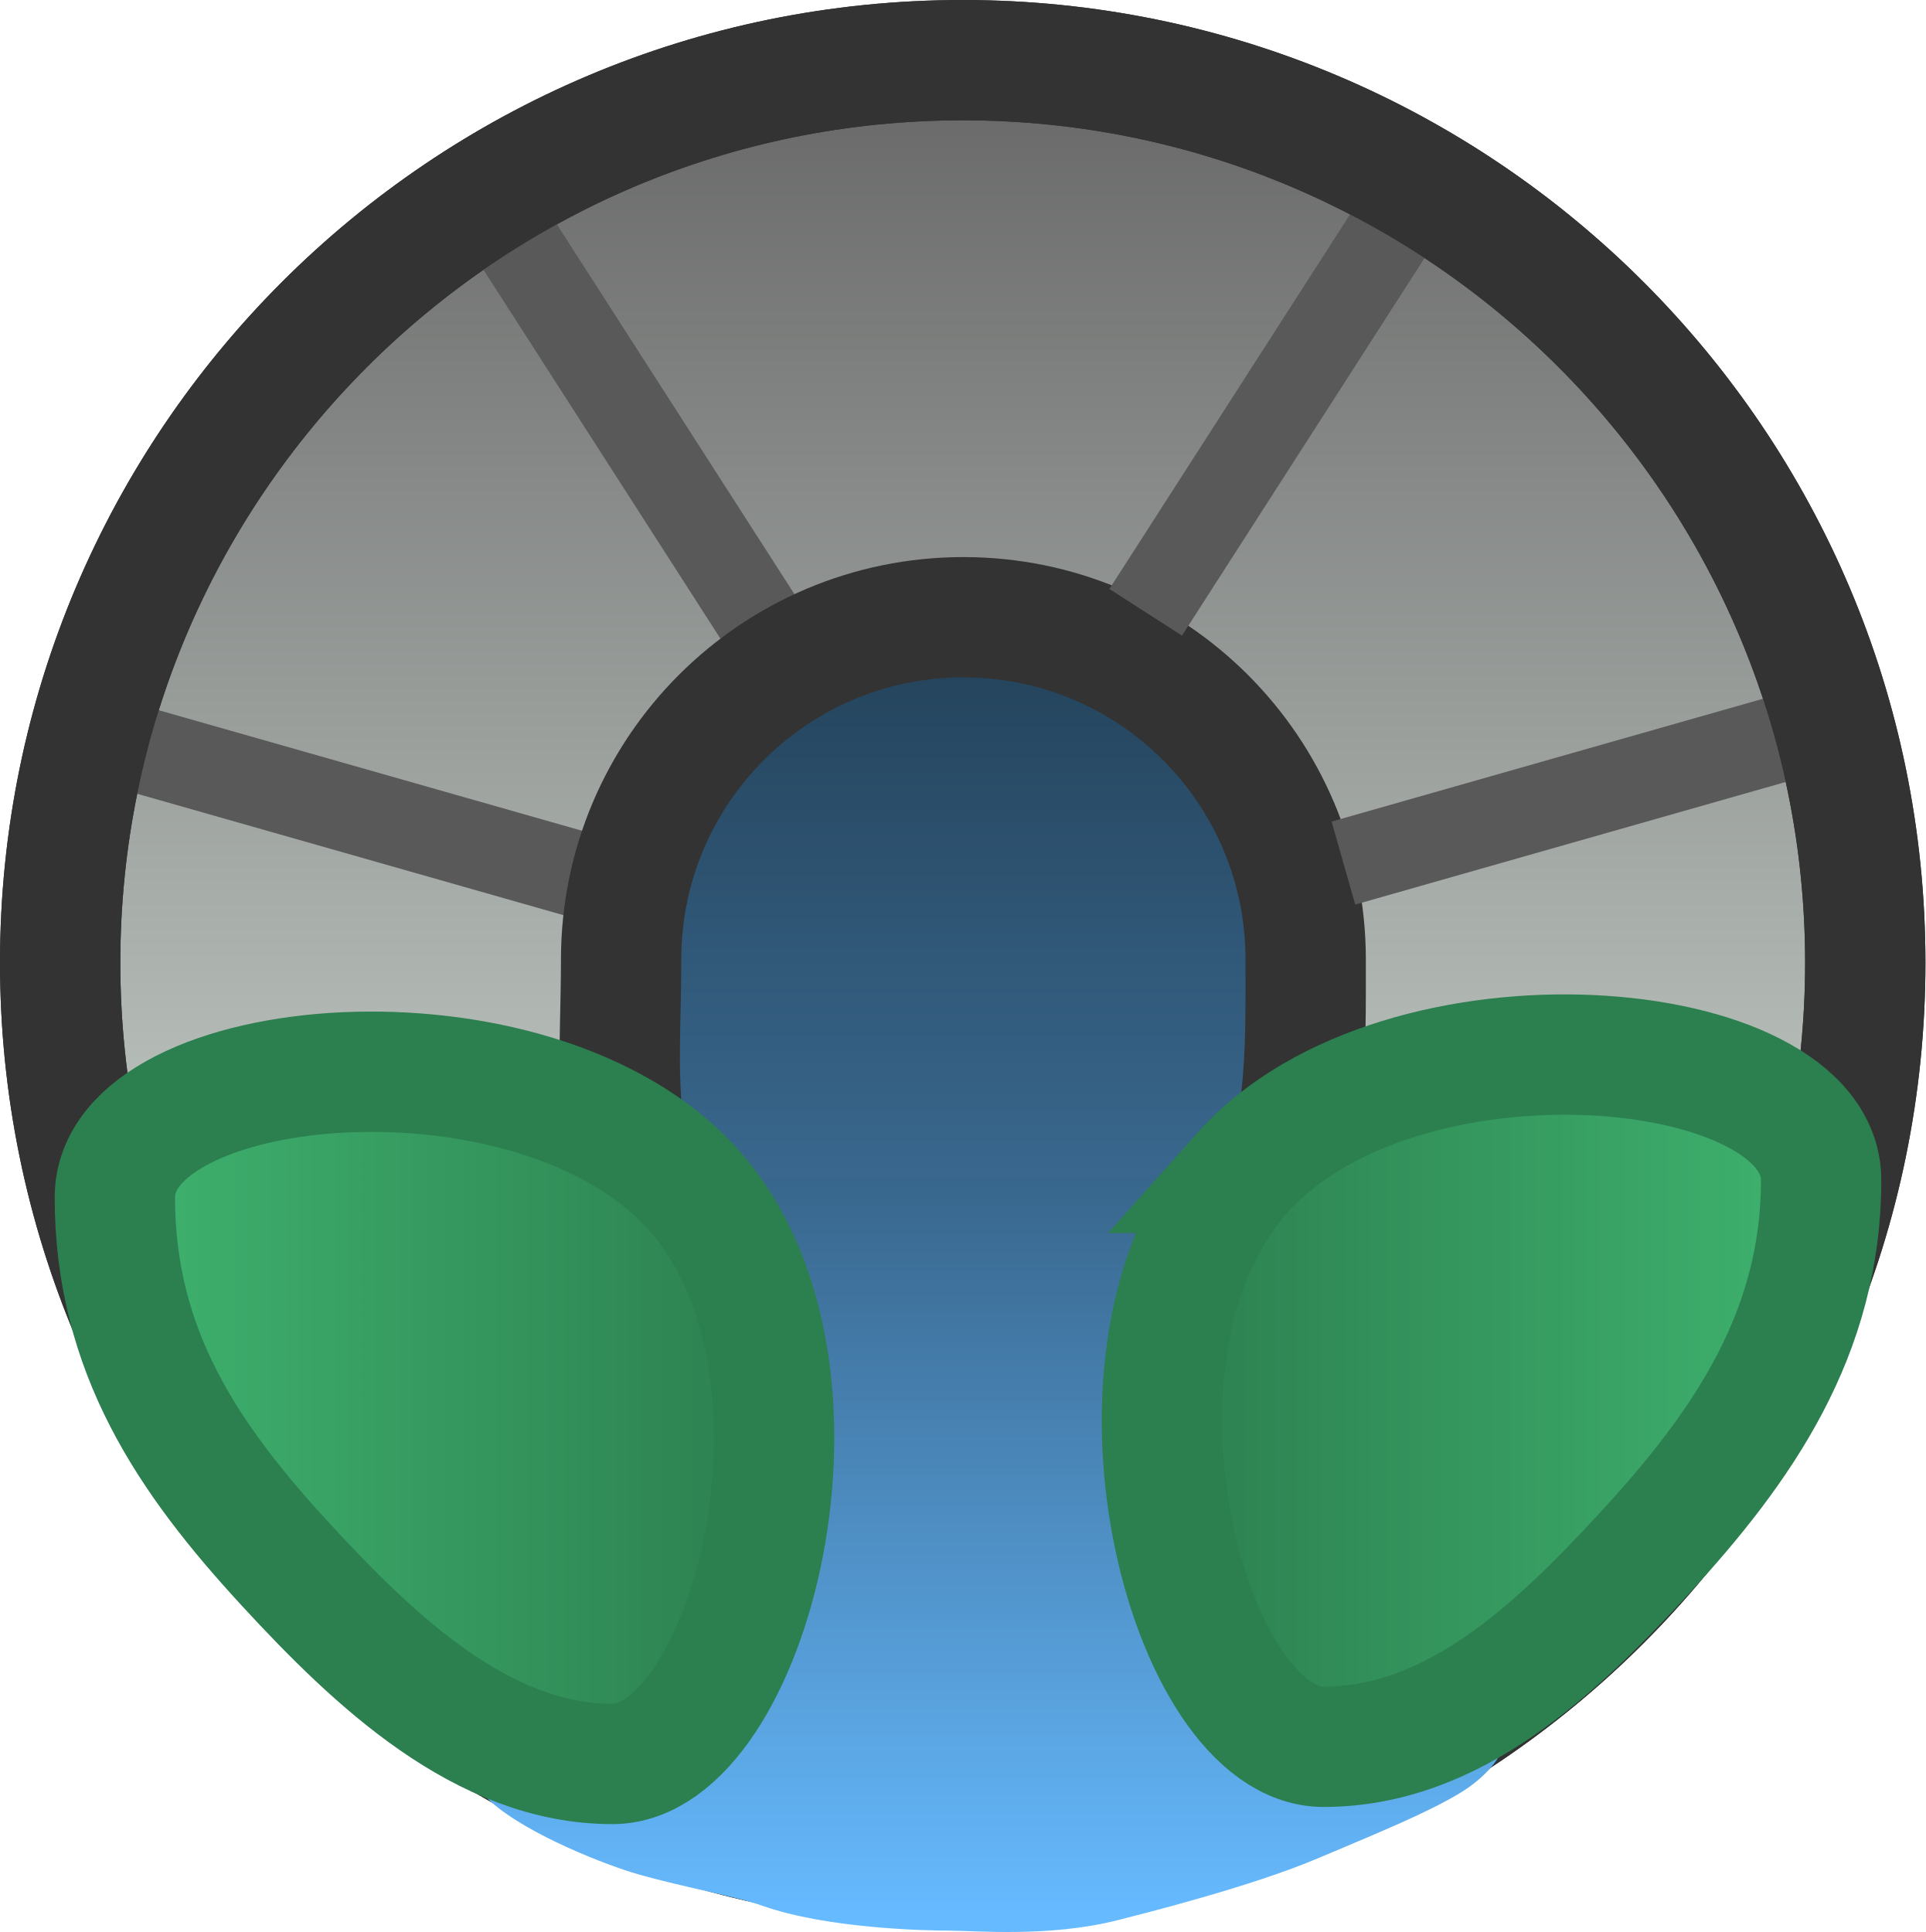
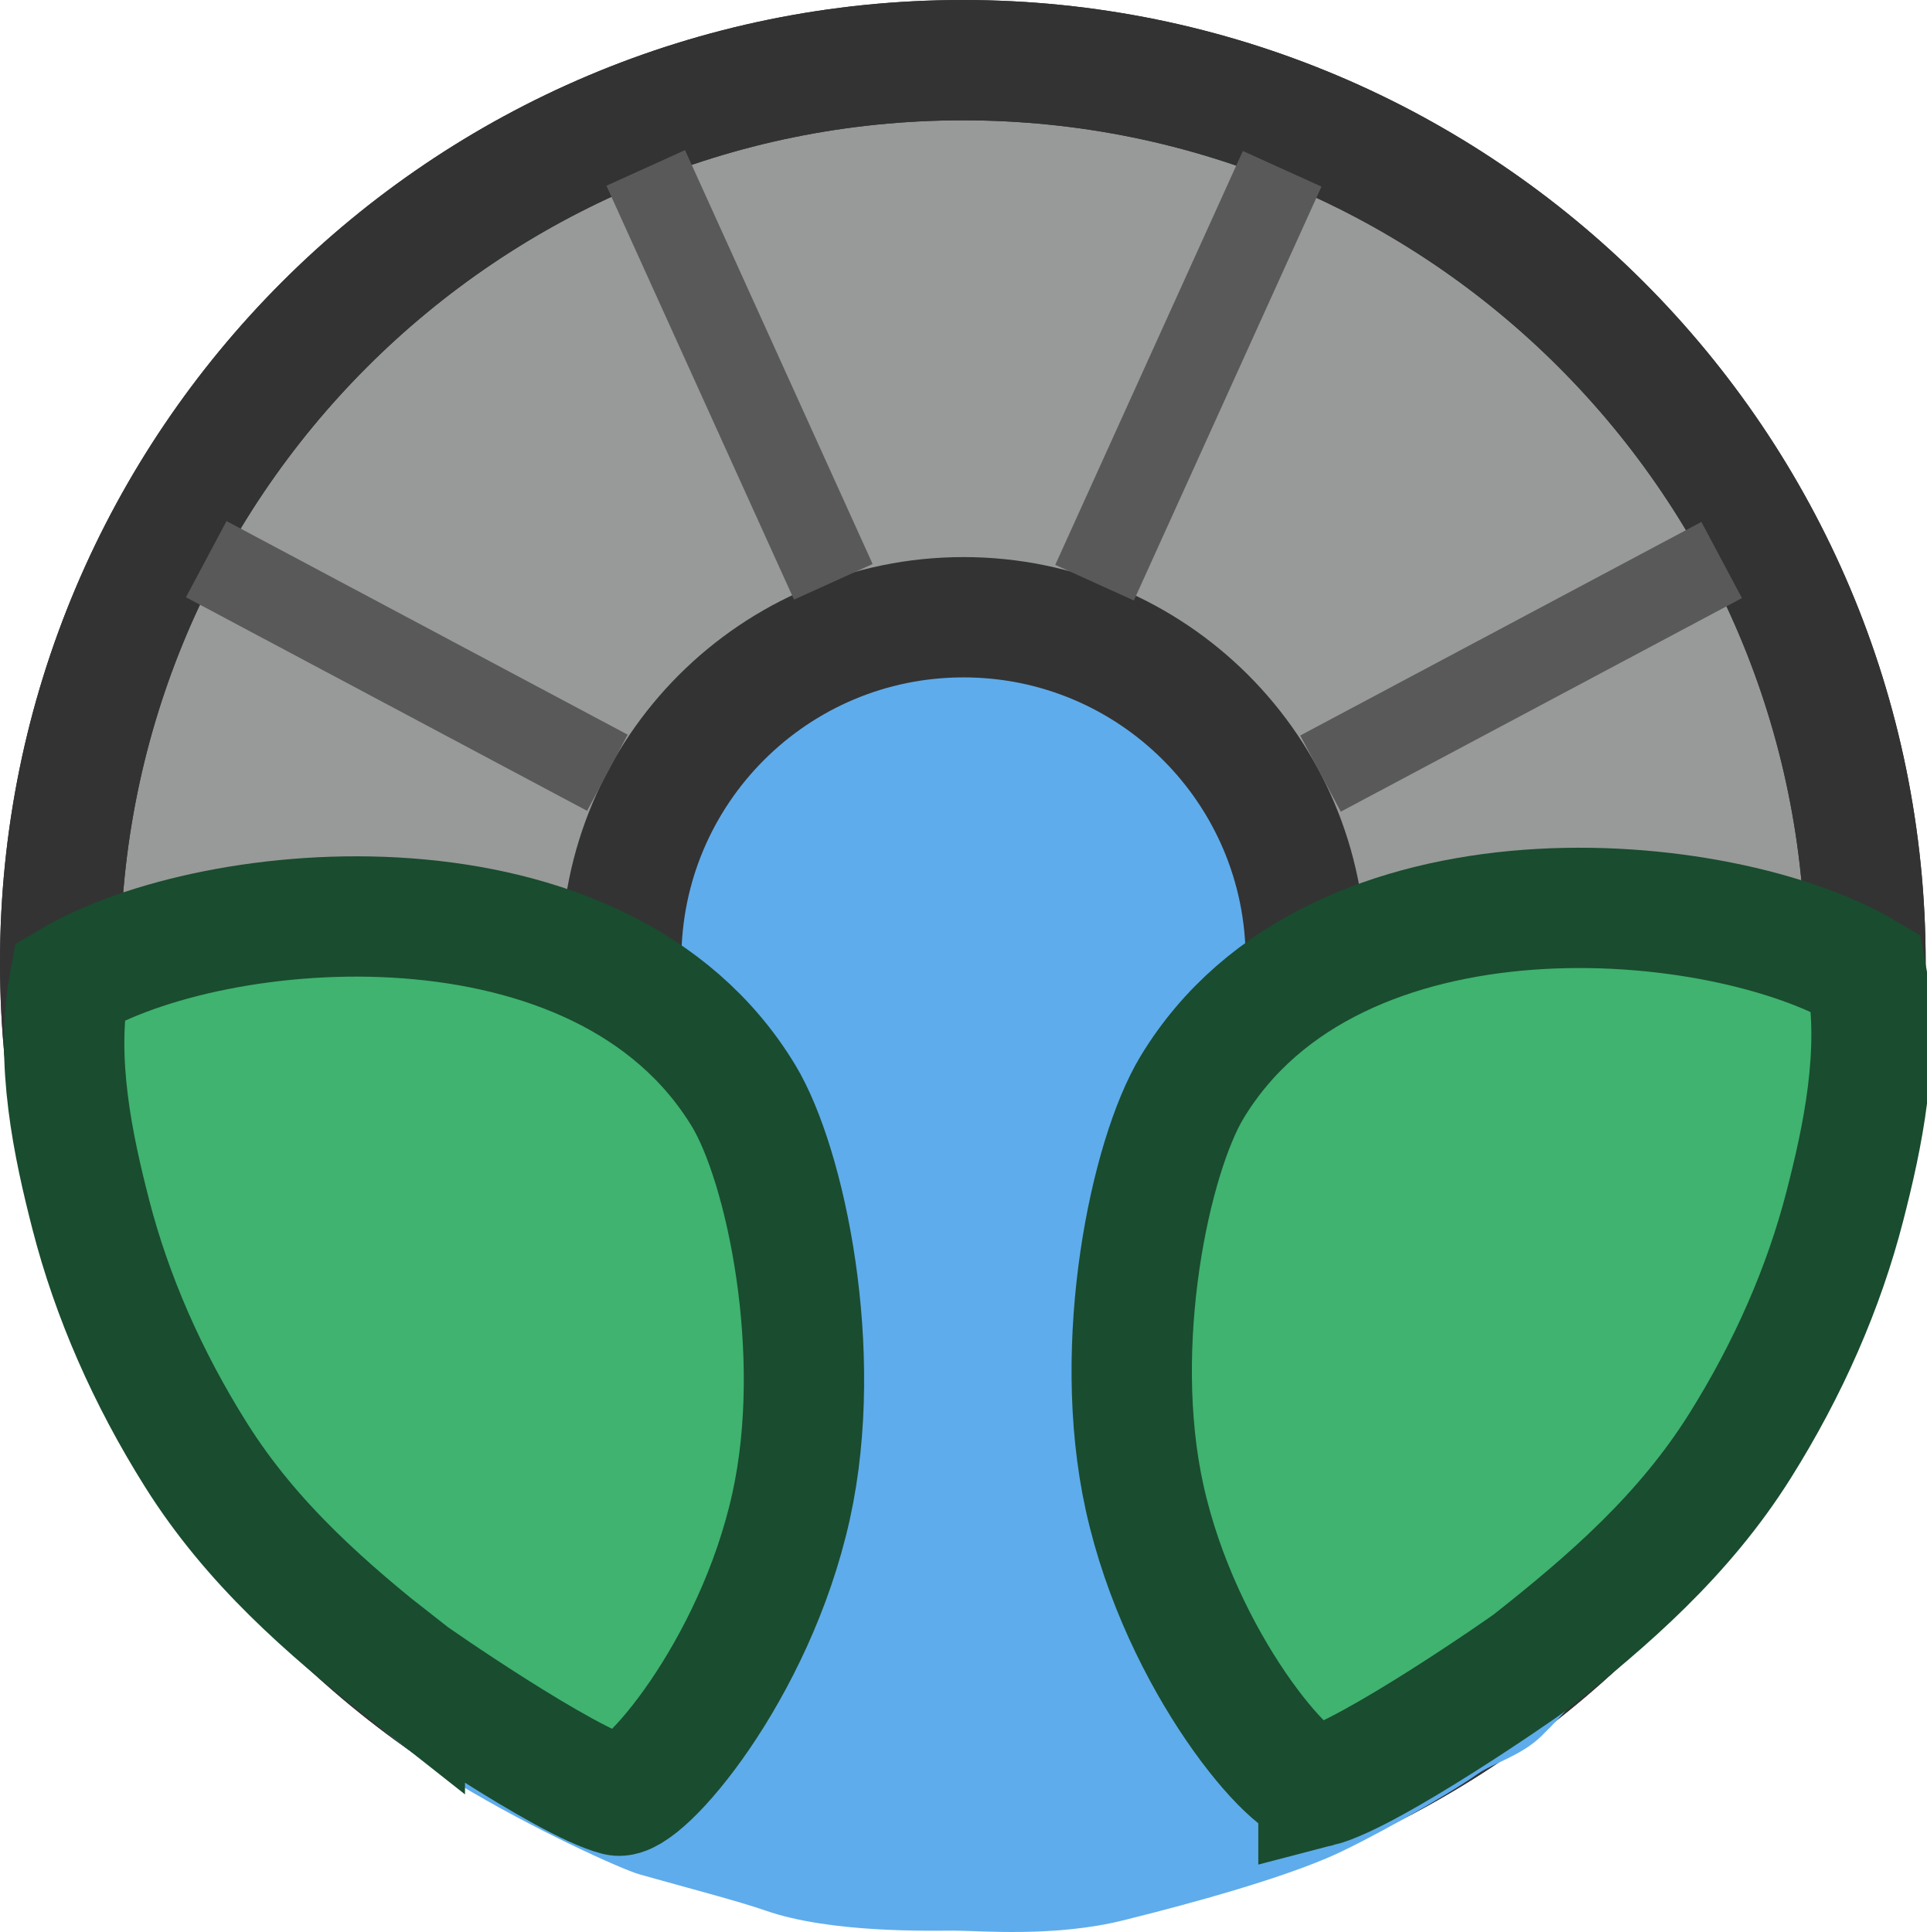
- <svg xmlns="http://www.w3.org/2000/svg" version="1.1" width="88.014" height="88.322" viewBox="0,0,88.014,88.322">
-   <defs>
-     <linearGradient x1="240" y1="138.743" x2="240" y2="221.257" gradientUnits="userSpaceOnUse" id="color-1">
-       <stop offset="0" stop-color="#666666" />
-       <stop offset="1" stop-color="#f2fff7" />
-     </linearGradient>
-     <linearGradient x1="240" y1="164.21" x2="240" y2="195.79" gradientUnits="userSpaceOnUse" id="color-2">
-       <stop offset="0" stop-color="#234158" />
-       <stop offset="1" stop-color="#3e709a" />
-     </linearGradient>
-     <linearGradient x1="239.766" y1="189.812" x2="239.766" y2="223.526" gradientUnits="userSpaceOnUse" id="color-3">
-       <stop offset="0" stop-color="#38668c" />
-       <stop offset="1" stop-color="#66baff" />
-     </linearGradient>
-     <linearGradient x1="249.104" y1="200.025" x2="279.238" y2="200.025" gradientUnits="userSpaceOnUse" id="color-4">
-       <stop offset="0" stop-color="#2c7f4f" />
-       <stop offset="1" stop-color="#3fb36f" />
-     </linearGradient>
-     <linearGradient x1="201.243" y1="200.81" x2="231.377" y2="200.81" gradientUnits="userSpaceOnUse" id="color-5">
-       <stop offset="0" stop-color="#3fb36f" />
-       <stop offset="1" stop-color="#2c7f4f" />
-     </linearGradient>
-   </defs>
+ <svg xmlns="http://www.w3.org/2000/svg" version="1.1" width="88.045" height="88.322" viewBox="0,0,88.045,88.322">
  <g transform="translate(-195.9929,-135.9929)">
    <g data-paper-data="{&quot;isPaintingLayer&quot;:true}" fill-rule="nonzero" stroke-linecap="butt" stroke-linejoin="miter" stroke-miterlimit="10" stroke-dasharray="" stroke-dashoffset="0" style="mix-blend-mode: normal">
-       <path d="M198.743,180c0,-22.786 18.471,-41.257 41.257,-41.257c22.786,0 41.257,18.471 41.257,41.257c0,22.786 -18.471,41.257 -41.257,41.257c-22.786,0 -41.257,-18.471 -41.257,-41.257z" fill="url(#color-1)" stroke="#333333" stroke-width="5.5" />
-       <path d="M217.775,147.831l3.319,-2.132l11.227,17.478l-3.319,2.132z" fill="#595959" stroke="none" stroke-width="5.5" />
-       <path d="M201.9,172.177l1.08,-3.793l19.979,5.69l-1.08,3.793z" fill="#595959" stroke="none" stroke-width="5.5" />
-       <path d="M224.385,179.856c0,-8.641 7.005,-15.646 15.646,-15.646c8.641,0 15.646,7.005 15.646,15.646c0,8.641 0.358,16.435 -15.646,15.909c-17.572,-0.577 -15.646,-7.268 -15.646,-15.909z" fill="url(#color-2)" stroke="#333333" stroke-width="5.5" />
-       <path d="M250.023,165.05l-3.319,-2.132l11.227,-17.478l3.319,2.132z" data-paper-data="{&quot;index&quot;:null}" fill="#595959" stroke="none" stroke-width="5.5" />
-       <path d="M257.942,177.345l-1.08,-3.793l19.979,-5.69l1.08,3.793z" data-paper-data="{&quot;index&quot;:null}" fill="#595959" stroke="none" stroke-width="5.5" />
+       <path d="M198.743,180c0,-22.786 18.471,-41.257 41.257,-41.257c22.786,0 41.257,18.471 41.257,41.257c0,22.786 -18.471,41.257 -41.257,41.257c-22.786,0 -41.257,-18.471 -41.257,-41.257z" fill="#979a98" stroke="#333333" stroke-width="5.5" />
+       <path d="M224.385,179.856c0,-8.641 7.005,-15.646 15.646,-15.646c8.641,0 15.646,7.005 15.646,15.646c0,8.641 0.358,16.435 -15.646,15.909c-17.572,-0.577 -15.646,-7.268 -15.646,-15.909z" fill="#5eacec" stroke="#333333" stroke-width="5.5" />
      <path d="M198.743,180c0,-22.786 18.471,-41.257 41.257,-41.257c22.786,0 41.257,18.471 41.257,41.257c0,22.786 -18.471,41.257 -41.257,41.257c-22.786,0 -41.257,-18.471 -41.257,-41.257z" fill="none" stroke="#333333" stroke-width="5.5" />
-       <path d="M223.331,215.016v-25.204h32.869v25.204c0,0 12.325,-1.104 8.662,0.611c-0.14,0.065 -0.208,0.989 -1.736,2.076c-1.454,1.034 -5.118,2.479 -6.82,3.212c-3.089,1.33 -8.295,2.622 -9.203,2.854c-3.148,0.804 -6.558,0.483 -7.731,0.483c-1.054,0 -5.573,-0.092 -8.525,-1.135c-1.238,-0.438 -3.583,-0.84 -5.722,-1.452c-1.294,-0.37 -4.92,-1.744 -6.673,-3.288c-1.225,-1.08 -0.862,-2.511 -1.002,-2.6c-1.381,-0.875 5.881,-0.761 5.881,-0.761z" fill="url(#color-3)" stroke="#575757" stroke-width="0" />
-       <path d="M252.778,189.611c7.222,-8.108 26.461,-6.354 26.461,0.336c0,7.026 -3.614,12.21 -8.086,17.062c-4.078,4.425 -8.737,8.839 -14.659,8.839c-6.233,0 -10.995,-18.064 -3.715,-26.237z" data-paper-data="{&quot;index&quot;:null}" fill="url(#color-4)" stroke="#2c7f4f" stroke-width="5.5" />
-       <path d="M223.988,216.633c-5.923,0 -10.844,-4.677 -14.922,-9.102c-4.472,-4.852 -7.823,-9.773 -7.823,-16.799c0,-6.69 19.239,-8.444 26.461,-0.336c7.28,8.173 2.518,26.237 -3.715,26.237z" fill="url(#color-5)" stroke="#2c7f4f" stroke-width="5.5" />
+       <path d="M223.416,215.074v-25.046h33.122v25.046c0,0 15.463,-3.455 11.772,-1.751c-0.076,0.035 -0.789,0.994 -1.874,2.043c-0.937,0.906 -2.205,1.23 -2.919,1.731c-1.465,1.028 -5.157,3.111 -6.873,3.839c-3.113,1.322 -8.359,2.605 -9.274,2.836c-3.172,0.799 -6.609,0.48 -7.79,0.48c-1.062,0 -5.615,0.123 -8.59,-0.914c-1.248,-0.435 -3.611,-1.049 -5.766,-1.657c-0.811,-0.229 -4.891,-2.076 -8.282,-4.132c-2.058,-1.248 -3.862,-2.843 -4.529,-3.423c-1.235,-1.073 5.218,1.792 5.077,1.704c-1.392,-0.869 5.926,-0.757 5.926,-0.757z" fill="#5eacec" stroke="#575757" stroke-width="0" />
+       <path d="M214.496,212.353c-3.559,-2.807 -6.996,-5.788 -9.548,-9.852c-2.222,-3.537 -3.842,-7.243 -4.806,-10.988c-0.797,-3.098 -1.644,-7.017 -0.972,-10.635c6.592,-3.941 24.313,-5.536 30.812,5.212c1.908,3.156 3.725,11.707 2.17,18.755c-1.667,7.559 -6.823,13.52 -7.948,13.23c-2.388,-0.615 -9.376,-5.462 -9.708,-5.724z" fill="#3fb36f" stroke="#1a4c2f" stroke-width="5.5" />
+       <g fill="#595959" stroke="none" stroke-width="5.5">
+         <path d="M223.71,144.484l3.593,-1.628l8.574,18.921l-3.593,1.628z" />
+         <path d="M204.492,163.297l1.854,-3.482l18.336,9.764l-1.854,3.482z" />
+       </g>
+       <g data-paper-data="{&quot;index&quot;:null}" fill="#595959" stroke="none" stroke-width="5.5">
+         <path d="M247.817,163.444l-3.593,-1.628l8.574,-18.921l3.593,1.628z" />
+         <path d="M257.274,173.099l-1.854,-3.482l18.336,-9.764l1.854,3.482z" />
+       </g>
+       <path d="M256.254,217.683c-1.125,0.29 -6.28,-5.671 -7.948,-13.23c-1.555,-7.048 0.261,-15.599 2.17,-18.755c6.499,-10.749 24.22,-9.153 30.812,-5.212c0.673,3.618 -0.175,7.537 -0.972,10.635c-0.963,3.745 -2.584,7.451 -4.806,10.988c-2.553,4.064 -5.989,7.044 -9.548,9.852c-0.333,0.262 -7.32,5.109 -9.708,5.724z" data-paper-data="{&quot;index&quot;:null}" fill="#3fb36f" stroke="#1a4c2f" stroke-width="5.5" />
    </g>
  </g>
</svg>
